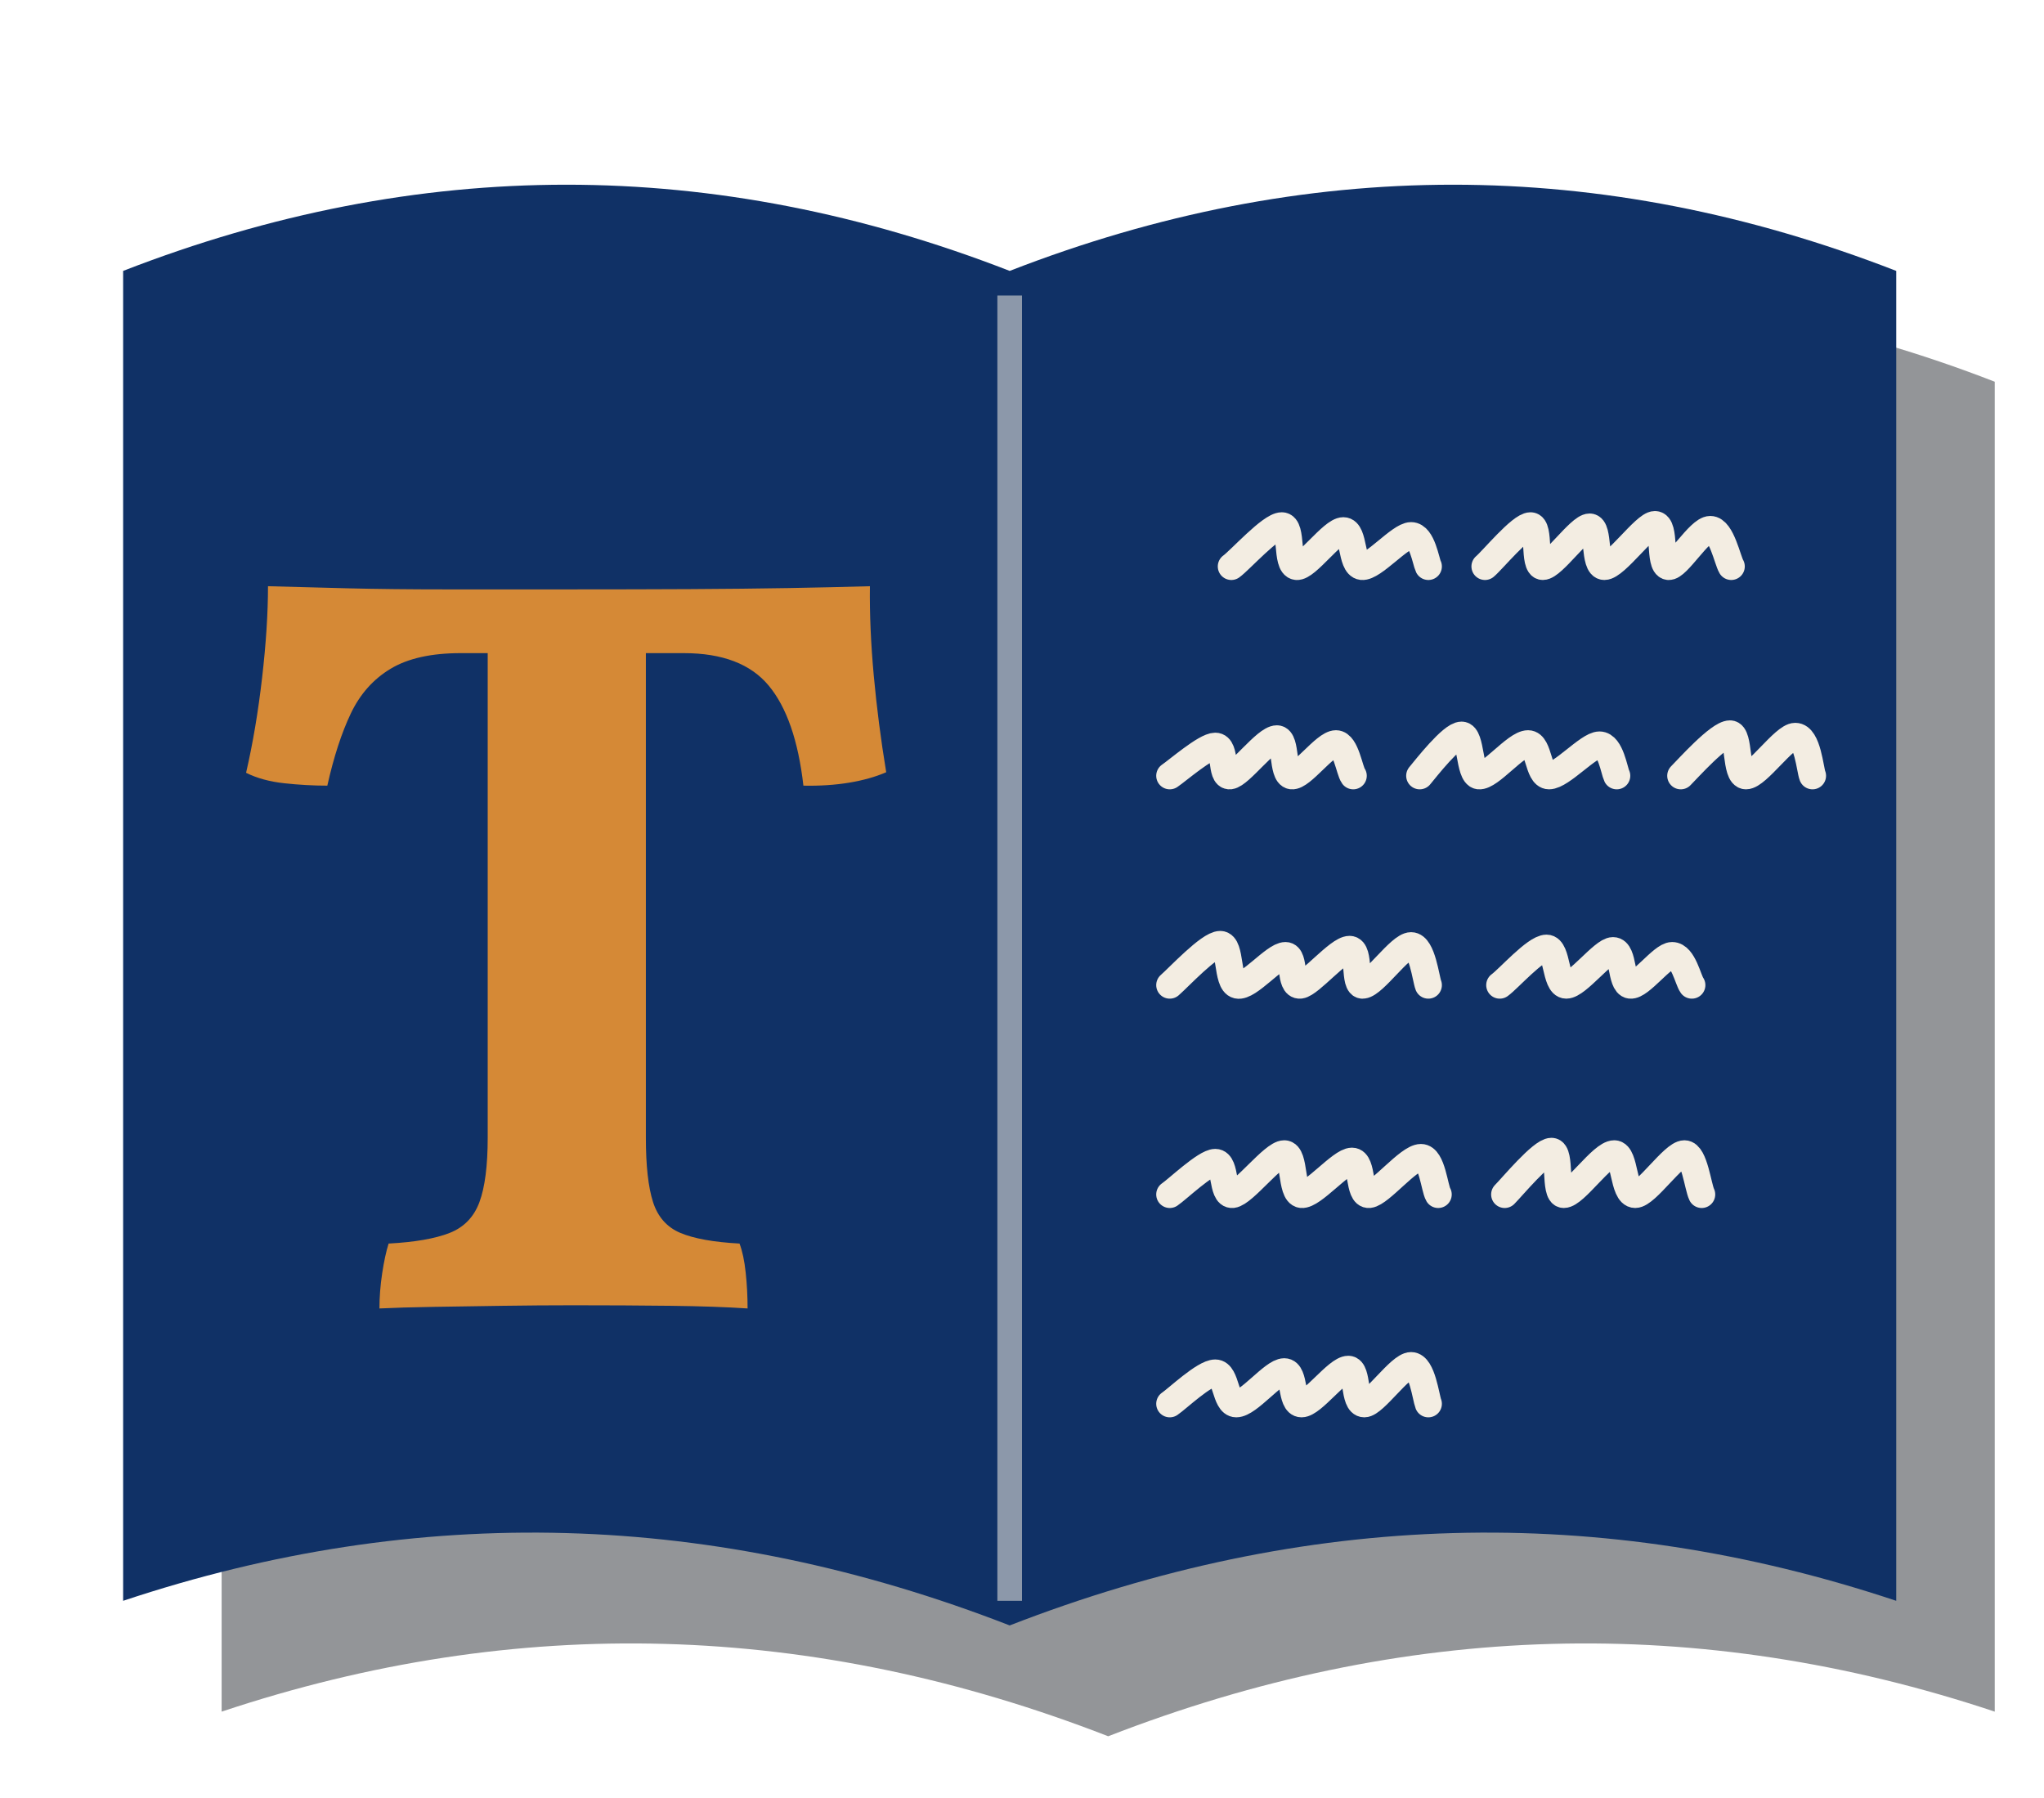
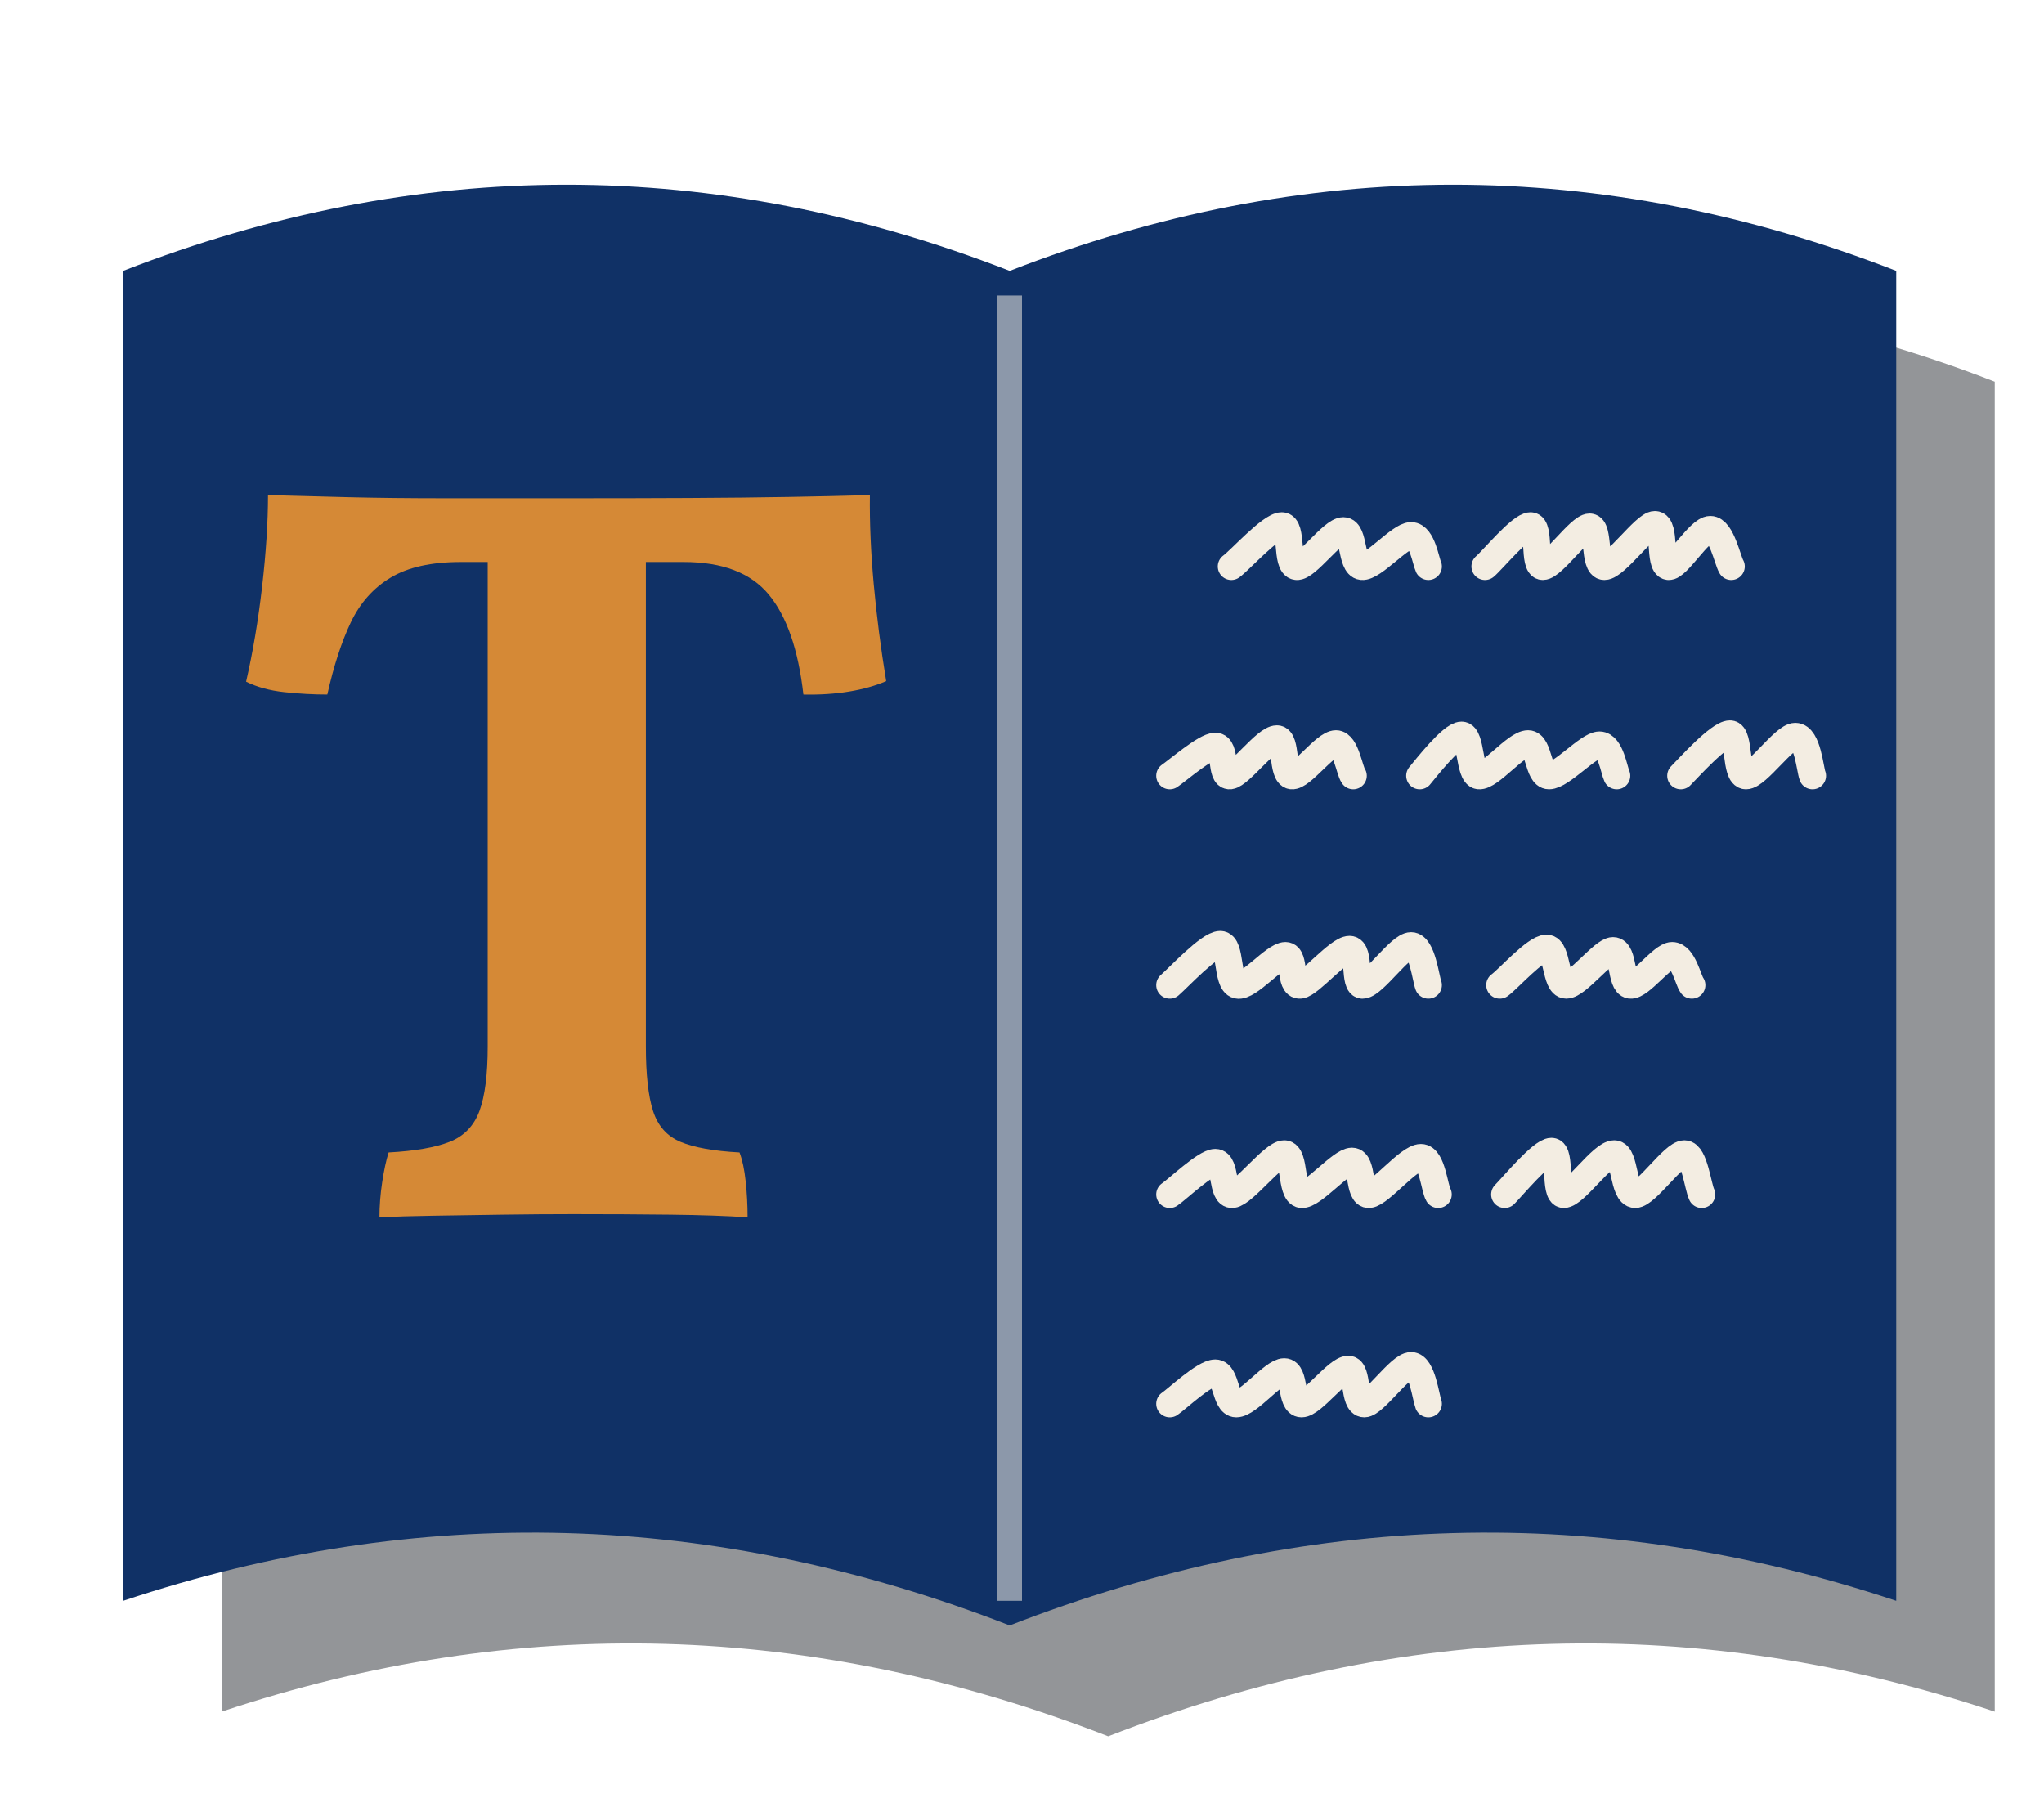
<svg xmlns="http://www.w3.org/2000/svg" viewBox="38 54 166 146">
  <path d="M48 76 Q84 62 120 76 Q156 62 192 76 V184 Q156 172 120 186 Q84 172 48 184 Z" fill="#939598" transform="translate(8 9)" />
  <path d="M48 76 Q84 62 120 76 Q156 62 192 76 V184 Q156 172 120 186 Q84 172 48 184 Z" fill="#103166" />
  <path d="M120 78 V184" stroke="#F3EDE2" stroke-width="2" opacity=".55" />
-   <path d="M75.423 107.04Q71.834 107.04 69.727 108.306Q67.62 109.571 66.492 111.938Q65.365 114.305 64.583 117.802Q62.874 117.802 61.086 117.607Q59.298 117.413 57.985 116.758Q58.808 113.191 59.286 109.04Q59.765 104.889 59.765 101.606Q62.802 101.692 66.307 101.778Q69.813 101.864 74.19 101.864Q78.567 101.864 84.3 101.864Q89.629 101.864 94.025 101.842Q98.42 101.819 102.059 101.756Q105.697 101.692 108.648 101.606Q108.606 104.971 108.96 108.846Q109.314 112.72 109.972 116.713Q108.663 117.278 106.959 117.56Q105.255 117.843 103.247 117.802Q102.622 112.323 100.433 109.682Q98.243 107.04 93.529 107.04ZM77.608 104.545H90.453V146.383Q90.453 149.805 91.036 151.621Q91.62 153.436 93.261 154.126Q94.903 154.816 98.059 154.988Q98.407 155.901 98.56 157.343Q98.714 158.785 98.714 160.258Q96.141 160.086 92.452 160.043Q88.762 160.0 84.573 160.0Q81.824 160.0 78.815 160.043Q75.806 160.086 73.196 160.129Q70.585 160.172 68.816 160.258Q68.816 158.874 69.037 157.41Q69.258 155.946 69.561 154.988Q72.762 154.816 74.514 154.126Q76.266 153.436 76.937 151.621Q77.608 149.805 77.608 146.383Z" fill="#D58936" />
+   <path d="M75.423 99.64Q71.834 99.64 69.727 100.906Q67.62 102.171 66.492 104.538Q65.365 106.905 64.583 110.402Q62.874 110.402 61.086 110.207Q59.298 110.013 57.985 109.358Q58.808 105.791 59.286 101.64Q59.765 97.489 59.765 94.206Q62.802 94.292 66.307 94.378Q69.813 94.464 74.19 94.464Q78.567 94.464 84.3 94.464Q89.629 94.464 94.025 94.442Q98.42 94.419 102.059 94.356Q105.697 94.292 108.648 94.206Q108.606 97.571 108.96 101.446Q109.314 105.32 109.972 109.313Q108.663 109.878 106.959 110.16Q105.255 110.443 103.247 110.402Q102.622 104.923 100.433 102.282Q98.243 99.64 93.529 99.64ZM77.608 97.145H90.453V138.983Q90.453 142.405 91.036 144.221Q91.62 146.036 93.261 146.726Q94.903 147.416 98.059 147.588Q98.407 148.501 98.56 149.943Q98.714 151.385 98.714 152.858Q96.141 152.686 92.452 152.643Q88.762 152.6 84.573 152.6Q81.824 152.6 78.815 152.643Q75.806 152.686 73.196 152.729Q70.585 152.772 68.816 152.858Q68.816 151.474 69.037 150.01Q69.258 148.546 69.561 147.588Q72.762 147.416 74.514 146.726Q76.266 146.036 76.937 144.221Q77.608 142.405 77.608 138.983Z" fill="#D58936" />
  <path d="M138.0 100.0 C138.7 99.5 141.2 96.7 142.1 96.7 C143.0 96.7 142.4 99.9 143.3 100.0 C144.1 100.1 146.2 97.1 147.1 97.1 C148.0 97.1 147.7 99.9 148.6 100.0 C149.5 100.1 151.7 97.5 152.6 97.5 C153.5 97.5 153.8 99.6 154.0 100.0" fill="none" stroke="#F3EDE2" stroke-width="2.2" stroke-linecap="round" stroke-linejoin="round" />
  <path d="M158.6 100.0 C159.2 99.5 161.5 96.7 162.3 96.7 C163.1 96.7 162.5 100.0 163.3 100.0 C164.1 100.0 166.3 96.8 167.1 96.8 C167.9 96.8 167.4 100.0 168.3 100.0 C169.2 100.0 171.6 96.6 172.4 96.6 C173.3 96.6 172.7 99.9 173.5 100.0 C174.2 100.1 176.0 97.0 176.9 97.0 C177.8 97.0 178.3 99.5 178.6 100.0" fill="none" stroke="#F3EDE2" stroke-width="2.2" stroke-linecap="round" stroke-linejoin="round" />
  <path d="M133.0 117.0 C133.6 116.6 135.9 114.6 136.7 114.6 C137.6 114.6 137.1 117.1 137.9 117.0 C138.7 116.9 140.8 114.0 141.7 114.0 C142.5 114.0 142.1 116.9 142.9 117.0 C143.7 117.1 145.6 114.4 146.5 114.4 C147.3 114.4 147.6 116.6 147.9 117.0" fill="none" stroke="#F3EDE2" stroke-width="2.2" stroke-linecap="round" stroke-linejoin="round" />
  <path d="M153.3 117.0 C153.8 116.4 155.9 113.7 156.7 113.7 C157.5 113.7 157.3 116.9 158.1 117.0 C159.0 117.1 161.1 114.4 162.1 114.4 C163.0 114.4 162.9 117.0 163.8 117.0 C164.8 117.0 167.0 114.5 167.9 114.5 C168.8 114.5 169.1 116.6 169.3 117.0" fill="none" stroke="#F3EDE2" stroke-width="2.2" stroke-linecap="round" stroke-linejoin="round" />
  <path d="M174.5 117.0 C175.1 116.4 177.6 113.6 178.5 113.6 C179.3 113.6 178.9 117.0 179.8 117.0 C180.7 117.0 182.9 113.8 183.8 113.8 C184.8 113.8 185.0 116.5 185.2 117.0" fill="none" stroke="#F3EDE2" stroke-width="2.2" stroke-linecap="round" stroke-linejoin="round" />
  <path d="M133.0 134.0 C133.7 133.4 136.2 130.7 137.1 130.7 C138.0 130.7 137.6 133.8 138.5 134.0 C139.4 134.2 141.5 131.6 142.4 131.6 C143.2 131.6 142.7 134.1 143.6 134.0 C144.4 133.9 146.7 131.1 147.6 131.1 C148.5 131.1 147.9 134.1 148.7 134.0 C149.6 133.9 151.7 130.8 152.6 130.8 C153.5 130.8 153.8 133.5 154.0 134.0" fill="none" stroke="#F3EDE2" stroke-width="2.2" stroke-linecap="round" stroke-linejoin="round" />
  <path d="M159.8 134.0 C160.5 133.5 162.7 131.0 163.6 131.0 C164.5 131.0 164.3 134.0 165.2 134.0 C166.1 134.0 168.2 131.2 169.0 131.2 C169.9 131.2 169.6 133.9 170.4 134.0 C171.2 134.1 173.0 131.6 173.8 131.6 C174.7 131.6 175.1 133.6 175.4 134.0" fill="none" stroke="#F3EDE2" stroke-width="2.2" stroke-linecap="round" stroke-linejoin="round" />
  <path d="M133.0 151.0 C133.6 150.6 135.9 148.4 136.7 148.4 C137.6 148.4 137.2 151.1 138.1 151.0 C139.0 150.9 141.4 147.7 142.3 147.7 C143.2 147.7 142.8 150.9 143.7 151.0 C144.6 151.1 146.9 148.3 147.8 148.3 C148.7 148.3 148.3 151.1 149.2 151.0 C150.1 150.9 152.4 148.0 153.4 148.0 C154.3 148.0 154.5 150.5 154.8 151.0" fill="none" stroke="#F3EDE2" stroke-width="2.2" stroke-linecap="round" stroke-linejoin="round" />
  <path d="M160.2 151.0 C160.8 150.4 163.2 147.5 164.0 147.5 C164.8 147.5 164.2 151.0 165.0 151.0 C165.9 151.0 168.1 147.7 169.1 147.7 C170.0 147.7 169.8 151.0 170.8 151.0 C171.7 151.0 173.9 147.7 174.8 147.7 C175.6 147.7 175.9 150.4 176.2 151.0" fill="none" stroke="#F3EDE2" stroke-width="2.2" stroke-linecap="round" stroke-linejoin="round" />
  <path d="M133.0 168.0 C133.6 167.6 135.8 165.5 136.7 165.5 C137.6 165.5 137.5 168.0 138.4 168.0 C139.4 168.0 141.4 165.4 142.3 165.4 C143.2 165.4 142.8 168.0 143.7 168.0 C144.6 168.0 146.6 165.2 147.5 165.2 C148.3 165.2 147.9 168.0 148.8 168.0 C149.6 168.0 151.7 164.9 152.6 164.9 C153.5 164.9 153.8 167.5 154.0 168.0" fill="none" stroke="#F3EDE2" stroke-width="2.2" stroke-linecap="round" stroke-linejoin="round" />
</svg>
